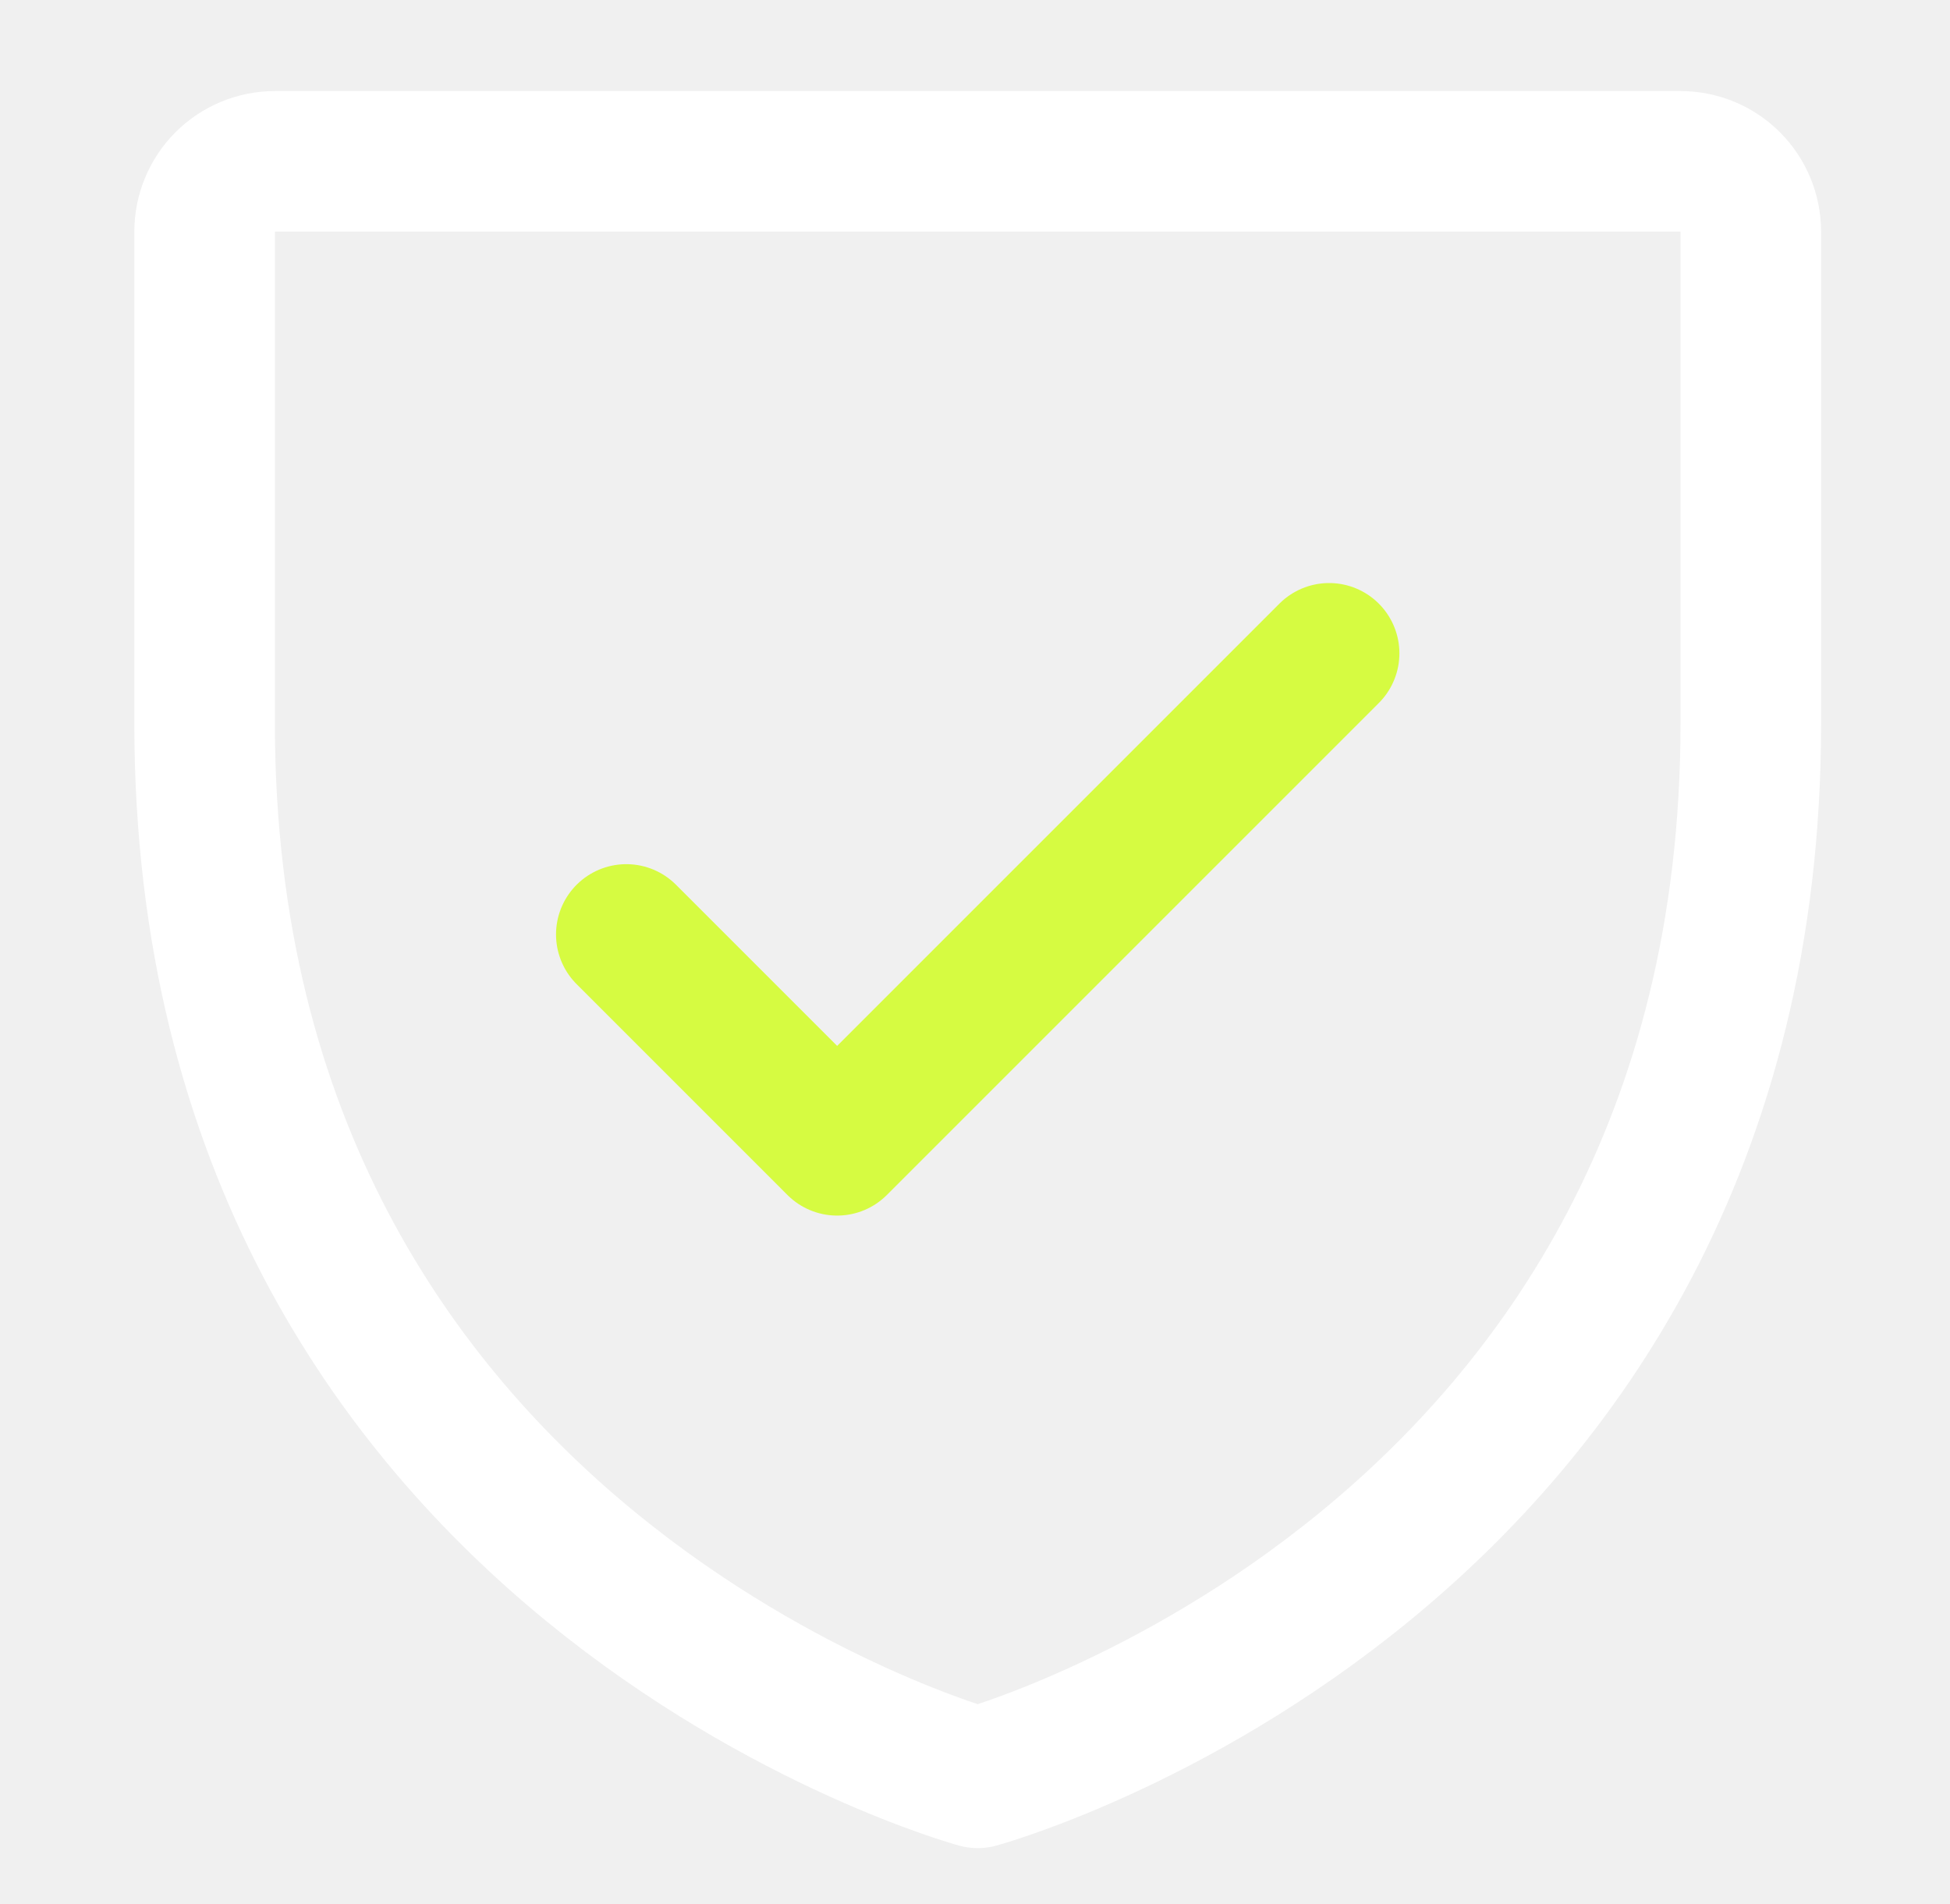
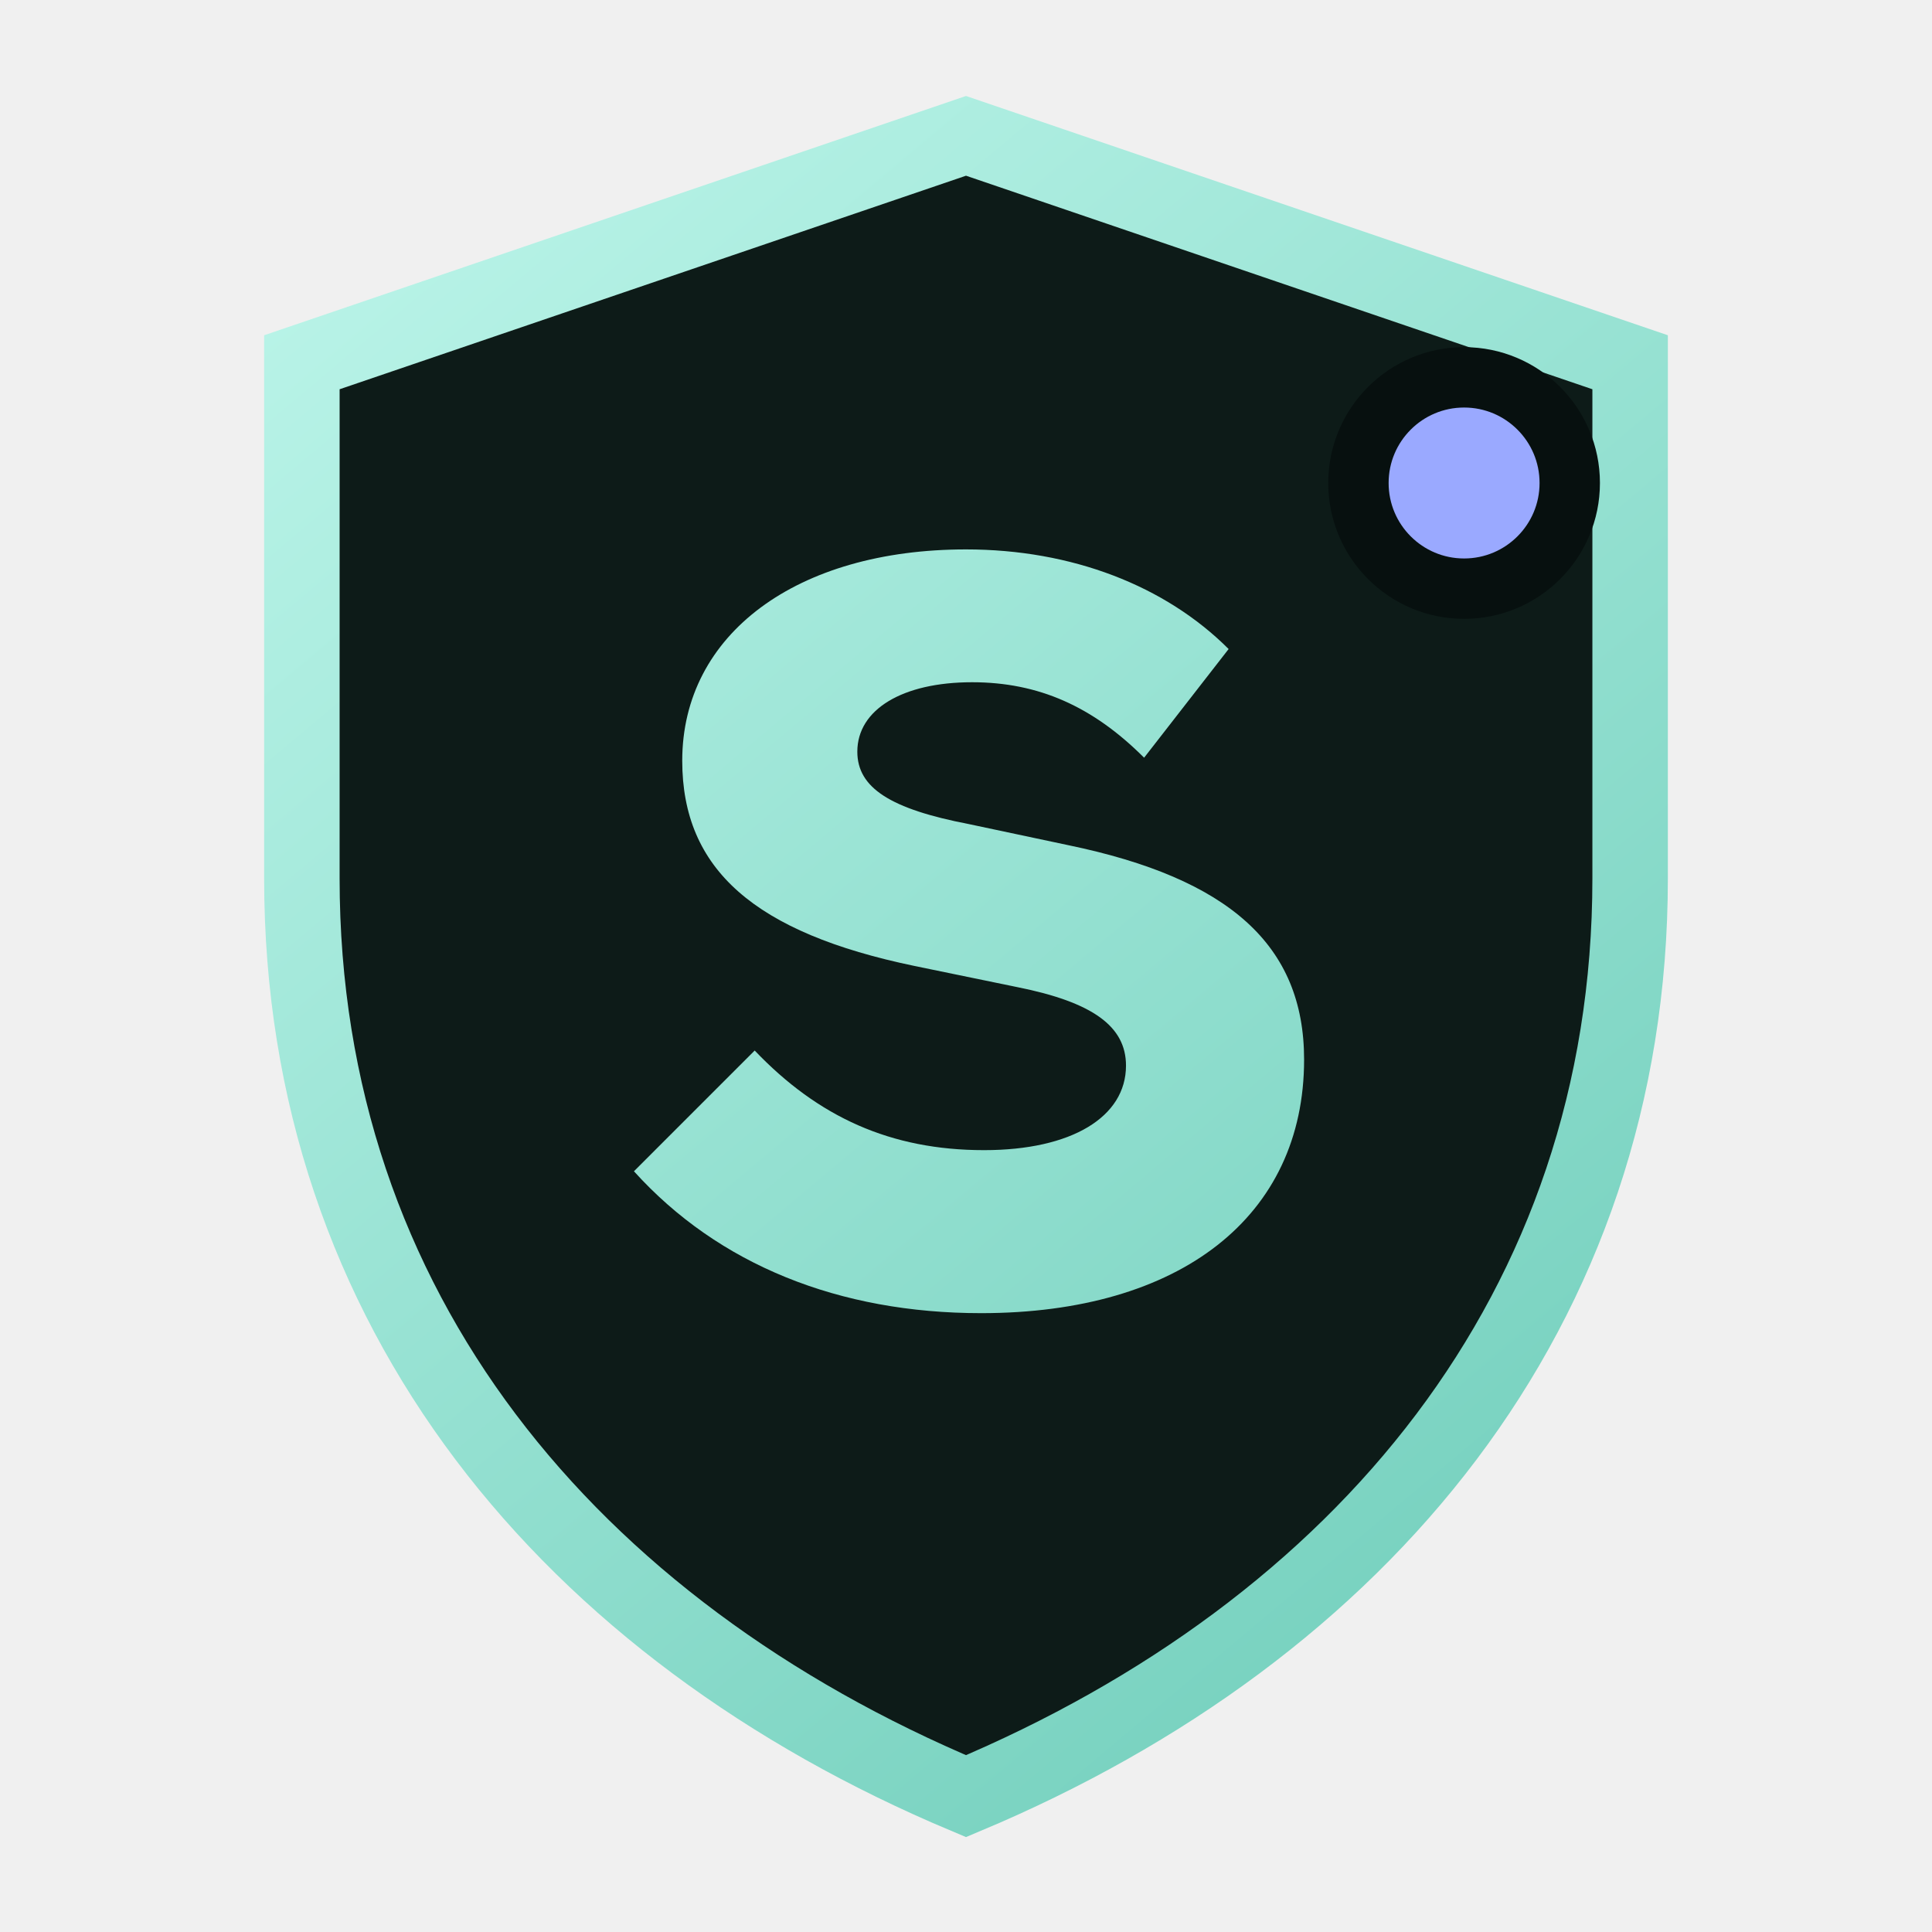
- <svg xmlns="http://www.w3.org/2000/svg" fill="none" viewBox="8.424 15.686 38.844 37.926" style="max-height: 500px" width="38.844" height="37.926">
-   <path stroke-linejoin="round" stroke-linecap="round" stroke-width="2.8" stroke="white" d="M43.3 30.1V20.3C43.3 19.929 43.153 19.573 42.89 19.31C42.627 19.047 42.271 18.9 41.9 18.9H13.9C13.529 18.9 13.173 19.047 12.91 19.31C12.648 19.573 12.5 19.929 12.5 20.3V30.1C12.5 46.9 27.9 51.1 27.9 51.1C27.9 51.1 43.3 46.9 43.3 30.1Z" />
-   <path stroke-linejoin="round" stroke-linecap="round" stroke-width="2.8" stroke="#D6FB41" d="M20.9 34.3L25.1 38.5L34.9 28.7" />
-   <path fill="white" d="M60.07 45.5L55.78 23.63H61.6L63.76 37.82L64.12 40.28H64.36L67.66 23.63H73.78L77.08 40.28H77.35L77.62 38.21L79.78 23.63H85.63L81.4 45.5H73.72L71.17 33.05L70.84 31.22H70.63L70.3 33.05L67.72 45.5H60.07ZM94.42 45.8C92.58 45.8 91.05 45.45 89.83 44.75C88.63 44.05 87.72 43.08 87.1 41.84C86.5 40.58 86.2 39.12 86.2 37.46V37.13C86.2 35.39 86.53 33.91 87.19 32.69C87.85 31.47 88.76 30.54 89.92 29.9C91.1 29.26 92.45 28.94 93.97 28.94C95.67 28.94 97.11 29.26 98.29 29.9C99.49 30.52 100.4 31.4 101.02 32.54C101.64 33.68 101.95 35 101.95 36.5V38.72H91.57V39.47C91.57 40.17 91.82 40.74 92.32 41.18C92.82 41.6 93.46 41.81 94.24 41.81C94.94 41.81 95.51 41.67 95.95 41.39C96.39 41.09 96.65 40.7 96.73 40.22H101.77C101.71 41.34 101.36 42.32 100.72 43.16C100.08 43.98 99.22 44.63 98.14 45.11C97.06 45.57 95.82 45.8 94.42 45.8ZM91.57 35.36V35.51H96.73V35.36C96.73 34.5 96.49 33.87 96.01 33.47C95.55 33.05 94.93 32.84 94.15 32.84C93.39 32.84 92.77 33.06 92.29 33.5C91.81 33.92 91.57 34.54 91.57 35.36ZM114.879 45.8C113.859 45.8 112.929 45.58 112.089 45.14C111.269 44.7 110.659 44.08 110.259 43.28H110.019L109.719 45.5H104.709V23.63H110.019V31.49H110.259C110.659 30.69 111.269 30.07 112.089 29.63C112.929 29.17 113.859 28.94 114.879 28.94C116.359 28.94 117.549 29.28 118.449 29.96C119.349 30.62 120.009 31.55 120.429 32.75C120.849 33.95 121.059 35.36 121.059 36.98V37.76C121.059 40.62 120.499 42.68 119.379 43.94C118.259 45.18 116.759 45.8 114.879 45.8ZM112.719 41.51C113.579 41.51 114.239 41.27 114.699 40.79C115.179 40.29 115.419 39.6 115.419 38.72V36.05C115.419 35.17 115.179 34.48 114.699 33.98C114.239 33.48 113.579 33.23 112.719 33.23C111.899 33.23 111.249 33.48 110.769 33.98C110.289 34.46 110.049 35.15 110.049 36.05V38.69C110.049 39.61 110.289 40.31 110.769 40.79C111.249 41.27 111.899 41.51 112.719 41.51Z" />
-   <path fill="#D6FB41" d="M133.77 45.8C131.61 45.8 129.77 45.41 128.25 44.63C126.73 43.83 125.56 42.71 124.74 41.27C123.94 39.83 123.54 38.15 123.54 36.23V35.96C123.54 33.38 123.99 31.15 124.89 29.27C125.79 27.37 127.1 25.91 128.82 24.89C130.54 23.85 132.61 23.33 135.03 23.33C136.99 23.33 138.71 23.67 140.19 24.35C141.67 25.01 142.83 25.94 143.67 27.14C144.51 28.34 144.96 29.75 145.02 31.37H139.17C139.05 30.41 138.59 29.64 137.79 29.06C137.01 28.48 136.02 28.19 134.82 28.19C133.4 28.19 132.27 28.52 131.43 29.18C130.59 29.82 130.05 30.83 129.81 32.21L129.24 35.36C128.94 37.1 129.21 38.47 130.05 39.47C130.89 40.45 132.13 40.94 133.77 40.94C134.99 40.94 135.97 40.69 136.71 40.19C137.47 39.67 137.97 38.97 138.21 38.09H144C143.7 39.73 143.08 41.13 142.14 42.29C141.2 43.43 140.01 44.3 138.57 44.9C137.13 45.5 135.53 45.8 133.77 45.8ZM145.633 45.5L149.503 23.63H154.873L153.553 31.19H153.883C154.343 30.49 154.973 29.95 155.773 29.57C156.593 29.17 157.463 28.97 158.383 28.97C160.283 28.97 161.693 29.62 162.613 30.92C163.553 32.2 163.813 34.02 163.393 36.38L161.773 45.5H156.373L157.963 36.47C158.163 35.41 158.063 34.6 157.663 34.04C157.263 33.48 156.603 33.2 155.683 33.2C154.843 33.2 154.173 33.47 153.673 34.01C153.173 34.53 152.843 35.22 152.683 36.08L151.063 45.5H145.633ZM173.599 45.8C171.219 45.8 169.339 45.14 167.959 43.82C166.599 42.5 165.919 40.67 165.919 38.33V38.09C165.919 36.25 166.249 34.65 166.909 33.29C167.569 31.91 168.539 30.85 169.819 30.11C171.099 29.35 172.639 28.97 174.439 28.97C176.179 28.97 177.649 29.32 178.849 30.02C180.069 30.7 180.949 31.67 181.489 32.93C182.049 34.17 182.209 35.63 181.969 37.31L181.759 38.72H171.049C171.049 38.78 171.039 38.85 171.019 38.93C171.019 38.99 171.019 39.06 171.019 39.14C170.899 39.94 171.099 40.59 171.619 41.09C172.139 41.57 172.849 41.81 173.749 41.81C174.429 41.81 174.999 41.68 175.459 41.42C175.939 41.16 176.259 40.78 176.419 40.28H181.489C181.209 41.98 180.379 43.33 178.999 44.33C177.619 45.31 175.819 45.8 173.599 45.8ZM171.679 35.21L171.619 35.51H176.989C177.049 34.63 176.849 33.97 176.389 33.53C175.949 33.07 175.299 32.84 174.439 32.84C173.579 32.84 172.929 33.07 172.489 33.53C172.049 33.97 171.779 34.53 171.679 35.21ZM191.498 45.8C189.098 45.8 187.218 45.14 185.858 43.82C184.518 42.5 183.848 40.75 183.848 38.57V38.33C183.848 36.43 184.178 34.78 184.838 33.38C185.518 31.98 186.488 30.9 187.748 30.14C189.028 29.36 190.568 28.97 192.368 28.97C194.648 28.97 196.478 29.55 197.858 30.71C199.258 31.87 199.988 33.44 200.048 35.42H194.918C194.878 34.68 194.618 34.14 194.138 33.8C193.678 33.46 193.088 33.29 192.368 33.29C191.528 33.29 190.878 33.51 190.418 33.95C189.958 34.37 189.668 34.97 189.548 35.75L189.158 38.15C188.978 39.21 189.118 40.03 189.578 40.61C190.038 41.19 190.738 41.48 191.678 41.48C192.378 41.48 192.958 41.3 193.418 40.94C193.878 40.58 194.178 40.1 194.318 39.5H199.478C199.398 40.76 199.008 41.86 198.308 42.8C197.628 43.74 196.708 44.48 195.548 45.02C194.388 45.54 193.038 45.8 191.498 45.8ZM201.092 45.5L204.932 23.63H210.332L208.232 35.42L214.622 29.27H221.222L214.052 35.69L218.402 45.5H212.552L209.852 38.96L207.212 41.27L206.462 45.5H201.092Z" />
+ <svg xmlns="http://www.w3.org/2000/svg" viewBox="0 0 64 64" fill="none">
+   <defs>
+     <linearGradient id="g" x1="12" y1="8" x2="54" y2="58" gradientUnits="userSpaceOnUse">
+       <stop stop-color="#B8F3E7" />
+       <stop offset="1" stop-color="#6FCDBA" />
+     </linearGradient>
+   </defs>
+   <path d="M32 4.5 54 12v17.1C54 43.4 45.1 54 32 59.5 18.9 54 10 43.4 10 29.1V12L32 4.5Z" fill="#0D1B18" stroke="url(#g)" stroke-width="2.5" />
+   <path d="M40.7 21.5c-2.1-2.1-5.2-3.3-8.7-3.3-5.6 0-9.4 2.8-9.4 7 0 3.6 2.4 5.7 7.7 6.8l3.4.7c2.5.5 3.6 1.3 3.6 2.6 0 1.7-1.8 2.8-4.7 2.8-3.1 0-5.5-1.1-7.6-3.3l-4 4c2.8 3.1 6.8 4.7 11.5 4.7 6.6 0 10.7-3.2 10.7-8.4 0-3.8-2.5-6-7.8-7.1l-3.3-.7c-2.6-.5-3.7-1.2-3.7-2.4 0-1.4 1.5-2.3 3.8-2.3 2.2 0 4 .8 5.7 2.5l2.8-3.6Z" fill="url(#g)" />
+   <circle cx="48.5" cy="16" r="3.5" fill="#9AA9FF" stroke="#07100F" stroke-width="2" />
</svg>
